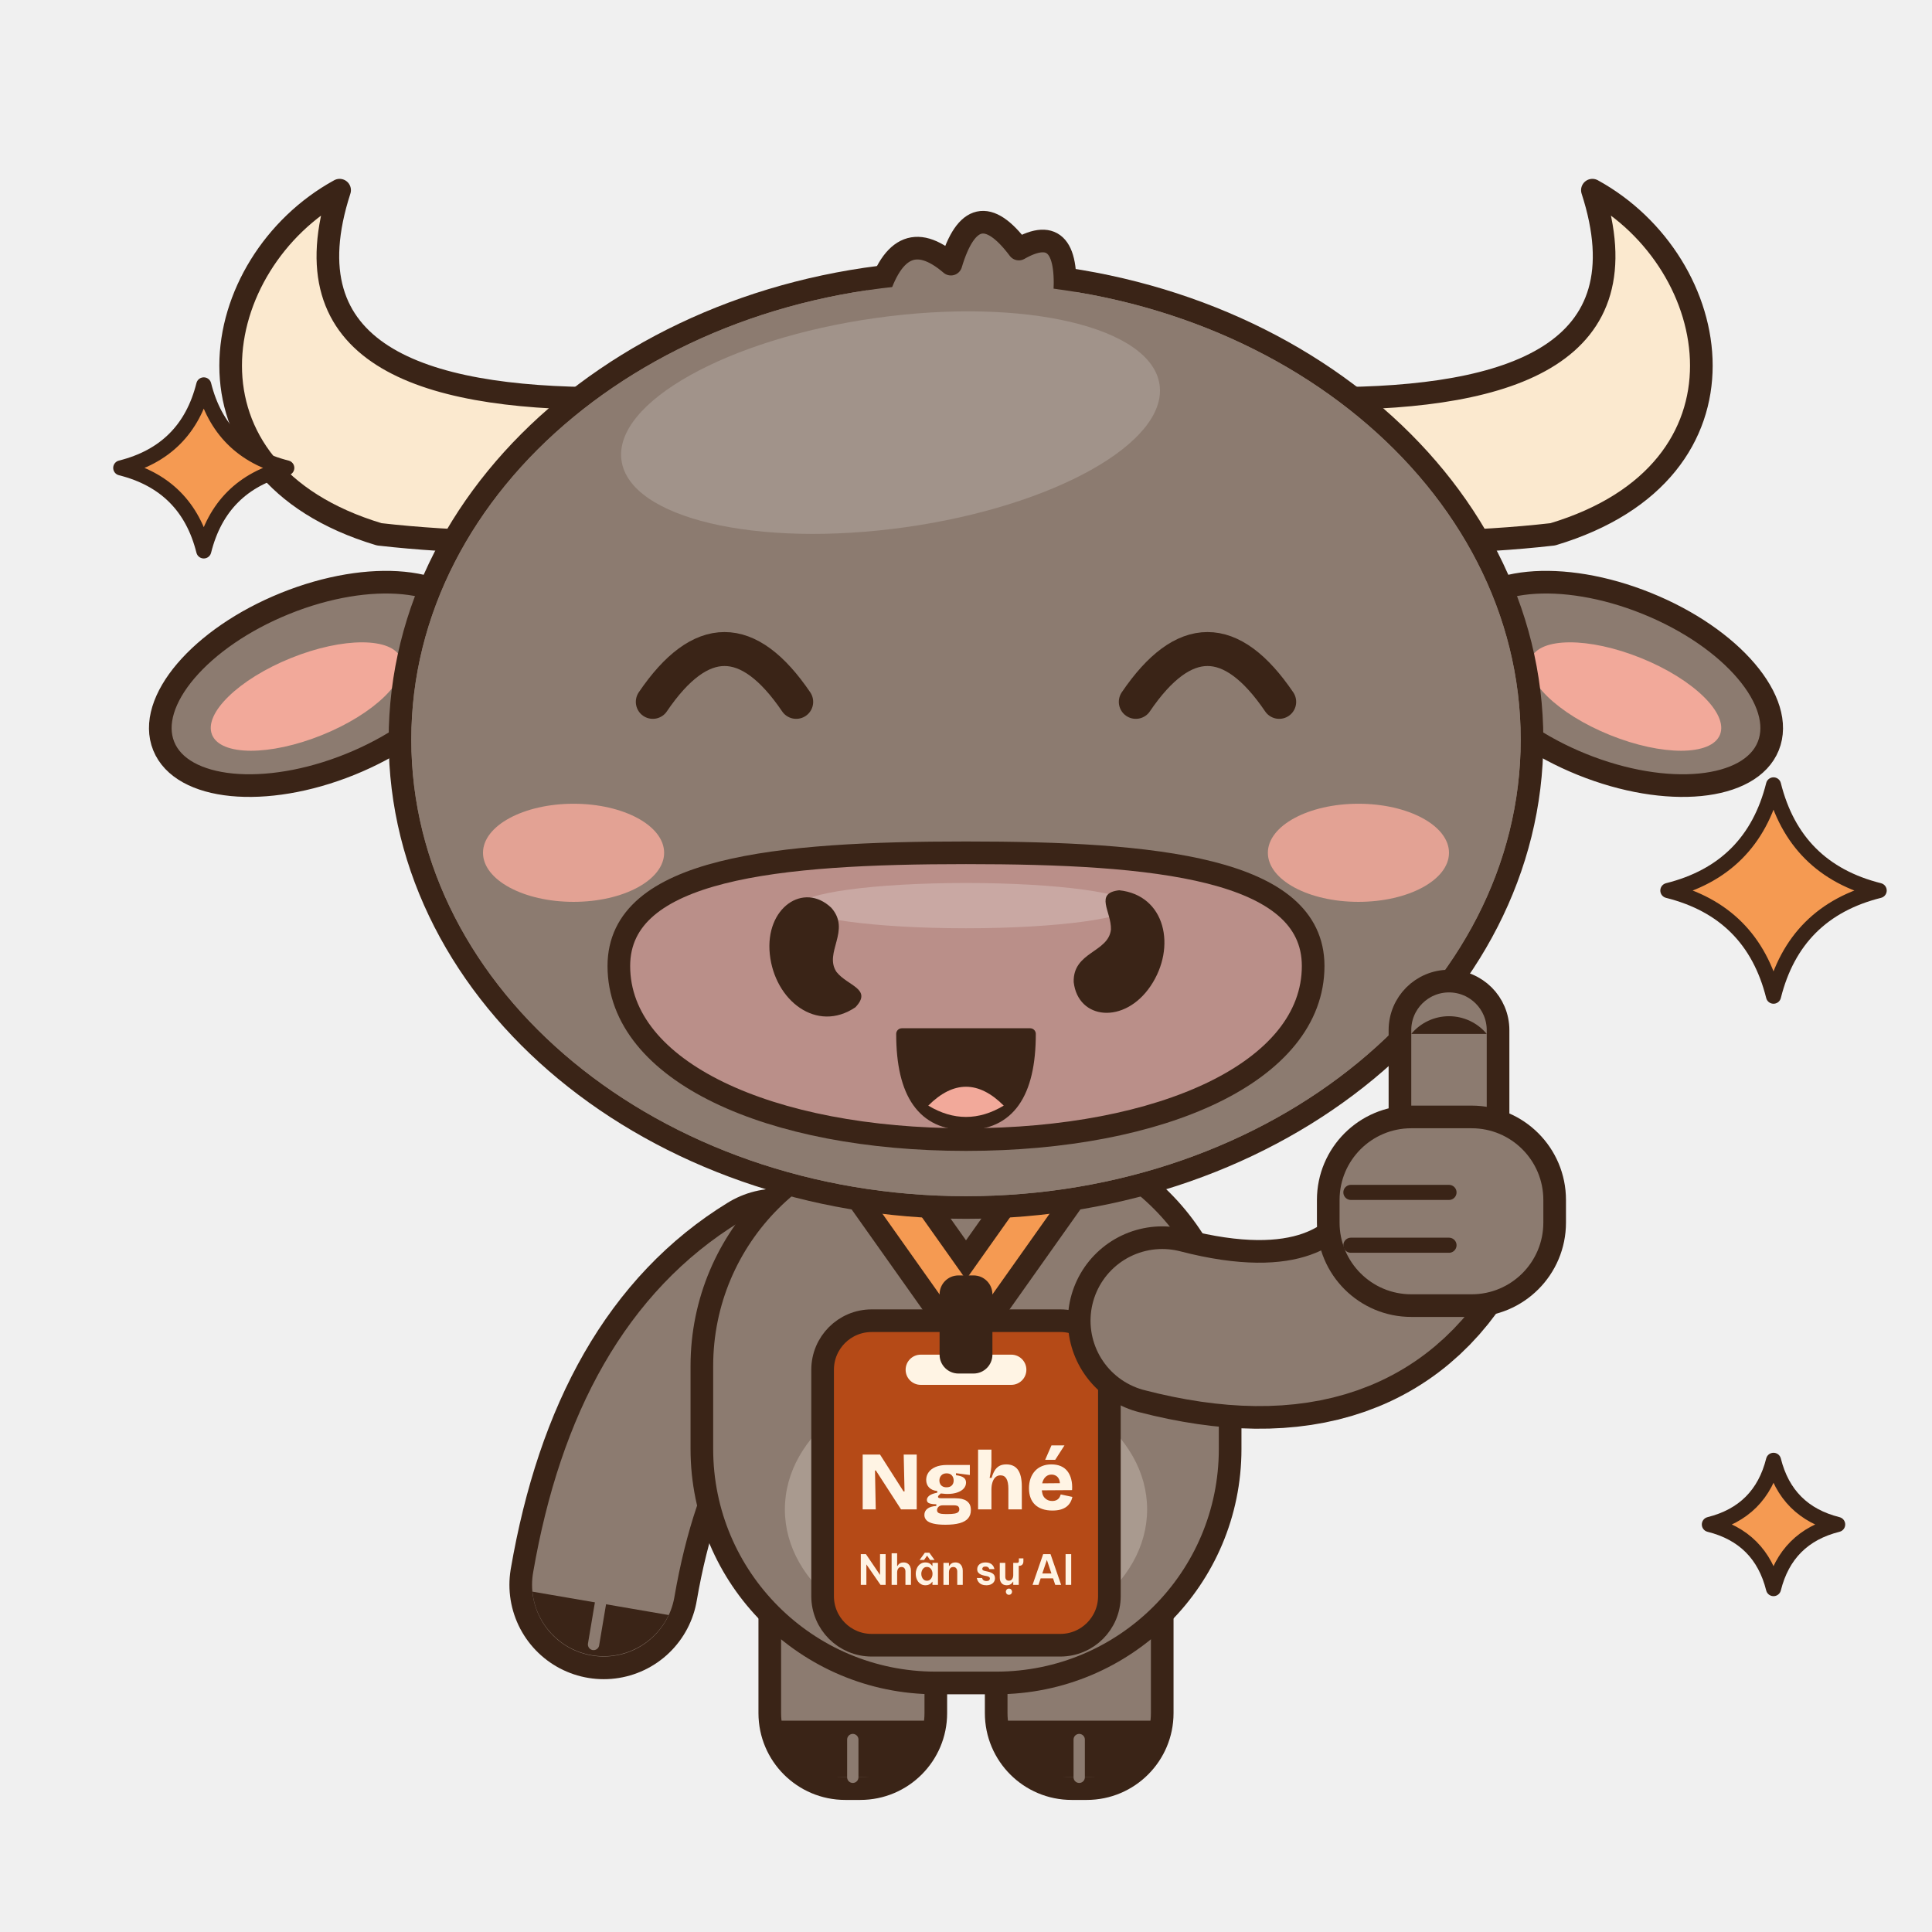
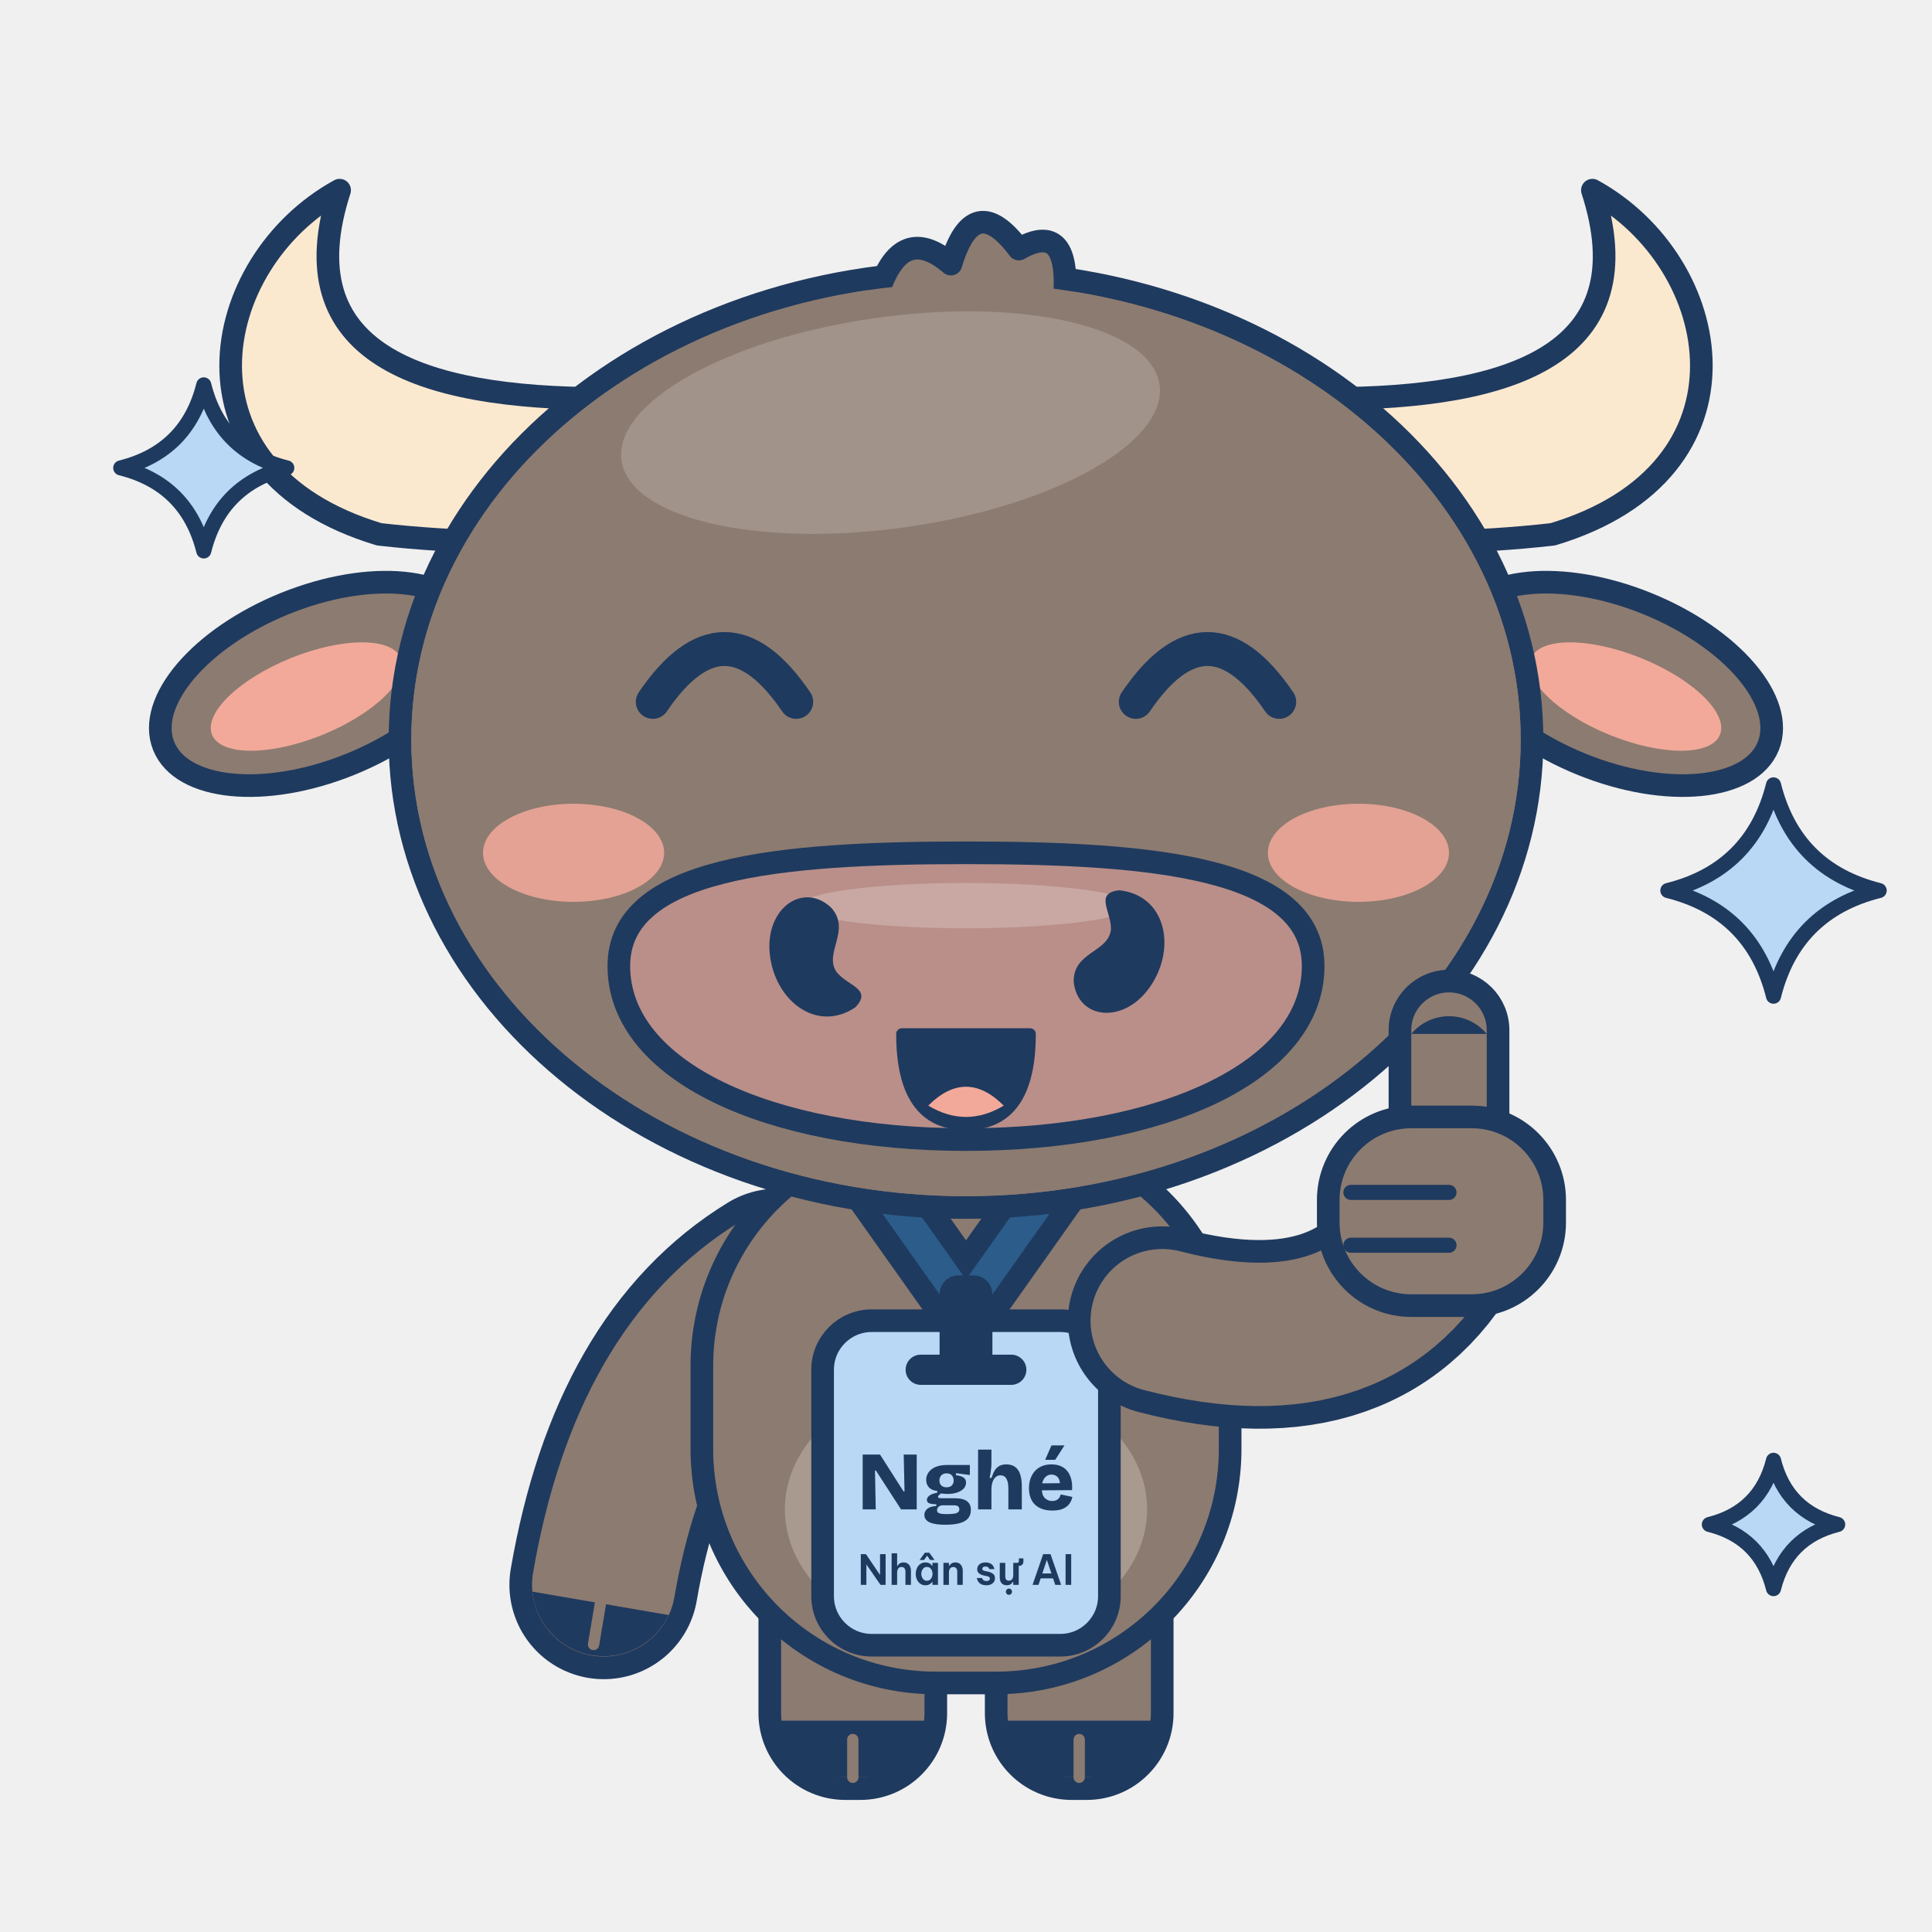
<svg xmlns="http://www.w3.org/2000/svg" viewBox="0 0 512 512" width="512" height="512">
  <g class="horns">
-     <path d="M 160 105.6 C 111 105.6 76 93.6 90 50.4 C 55 69.6 44.5 124.8 100.5 141.6 C 121.5 144 142.5 144 167 144 Z" fill="#FBE9CF" stroke="#3A2417" stroke-width="6" stroke-linejoin="round" />
+     <path d="M 160 105.6 C 111 105.6 76 93.6 90 50.4 C 55 69.6 44.5 124.8 100.5 141.6 C 121.5 144 142.5 144 167 144 Z" fill="#FBE9CF" stroke="#1F3A5F" stroke-width="6" stroke-linejoin="round" />
    <g transform="translate(512 0) scale(-1 1)">
-       <path d="M 160 105.6 C 111 105.6 76 93.6 90 50.4 C 55 69.6 44.5 124.8 100.5 141.6 C 121.5 144 142.5 144 167 144 Z" fill="#FBE9CF" stroke="#3A2417" stroke-width="6" stroke-linejoin="round" />
+       <path d="M 160 105.6 C 111 105.6 76 93.6 90 50.4 C 55 69.6 44.5 124.8 100.5 141.6 C 121.5 144 142.5 144 167 144 Z" fill="#FBE9CF" stroke="#1F3A5F" stroke-width="6" stroke-linejoin="round" />
    </g>
  </g>
  <g class="ears">
    <g transform="translate(112 170) rotate(-22)">
-       <ellipse cx="-30" cy="0" rx="44" ry="23" fill="#8C7B70" stroke="#3A2417" stroke-width="6" stroke-linejoin="round" />
+       <ellipse cx="-30" cy="0" rx="44" ry="23" fill="#8C7B70" stroke="#1F3A5F" stroke-width="6" stroke-linejoin="round" />
      <ellipse cx="-34" cy="2" rx="27" ry="11" fill="#F2A99A" />
    </g>
    <g transform="translate(512 0) scale(-1 1)">
      <g transform="translate(112 170) rotate(-22)">
-         <ellipse cx="-30" cy="0" rx="44" ry="23" fill="#8C7B70" stroke="#3A2417" stroke-width="6" stroke-linejoin="round" />
+         <ellipse cx="-30" cy="0" rx="44" ry="23" fill="#8C7B70" stroke="#1F3A5F" stroke-width="6" stroke-linejoin="round" />
        <ellipse cx="-34" cy="2" rx="27" ry="11" fill="#F2A99A" />
      </g>
    </g>
  </g>
  <g class="legs">
-     <rect x="204" y="408" width="44" height="66" rx="20" fill="#8C7B70" stroke="#3A2417" stroke-width="6" stroke-linejoin="round" />
-     <path d="M 207 456 L 245 456 L 245 458 Q 245 471 232 471 L 220 471 Q 207 471 207 458 Z" fill="#3A2417" />
+     <rect x="204" y="408" width="44" height="66" rx="20" fill="#8C7B70" stroke="#1F3A5F" stroke-width="6" stroke-linejoin="round" />
+     <path d="M 207 456 L 245 456 L 245 458 Q 245 471 232 471 L 220 471 Q 207 471 207 458 Z" fill="#1F3A5F" />
    <path d="M 226 461 L 226 471" stroke="#8C7B70" stroke-width="3" stroke-linecap="round" />
-     <rect x="264" y="408" width="44" height="66" rx="20" fill="#8C7B70" stroke="#3A2417" stroke-width="6" stroke-linejoin="round" />
-     <path d="M 267 456 L 305 456 L 305 458 Q 305 471 292 471 L 280 471 Q 267 471 267 458 Z" fill="#3A2417" />
+     <rect x="264" y="408" width="44" height="66" rx="20" fill="#8C7B70" stroke="#1F3A5F" stroke-width="6" stroke-linejoin="round" />
+     <path d="M 267 456 L 305 456 L 305 458 Q 305 471 292 471 L 280 471 Q 267 471 267 458 Z" fill="#1F3A5F" />
    <path d="M 286 461 L 286 471" stroke="#8C7B70" stroke-width="3" stroke-linecap="round" />
  </g>
  <g class="arm-left">
-     <path d="M 206 340 Q 170 362 160 420" stroke="#3A2417" stroke-width="50" stroke-linecap="round" fill="none" />
+     <path d="M 206 340 Q 170 362 160 420" stroke="#1F3A5F" stroke-width="50" stroke-linecap="round" fill="none" />
    <path d="M 206 340 Q 170 362 160 420" stroke="#8C7B70" stroke-width="38" stroke-linecap="round" fill="none" />
-     <path d="M 141.1 421.8 A 19 19 0 0 0 177.2 428 Z" fill="#3A2417" />
+     <path d="M 141.1 421.8 A 19 19 0 0 0 177.2 428 Z" fill="#1F3A5F" />
    <path d="M 159.3 423.9 L 157.3 435.8" stroke="#8C7B70" stroke-width="3" stroke-linecap="round" />
  </g>
  <g class="body">
-     <rect x="186" y="300" width="140" height="146" rx="62" fill="#8C7B70" stroke="#3A2417" stroke-width="6" stroke-linejoin="round" />
+     <rect x="186" y="300" width="140" height="146" rx="62" fill="#8C7B70" stroke="#1F3A5F" stroke-width="6" stroke-linejoin="round" />
    <ellipse cx="256" cy="400" rx="48" ry="36" fill="#A99A8F" />
  </g>
  <g class="badge">
-     <path d="M 222 298 L 256 346 L 290 298" fill="none" stroke="#3A2417" stroke-width="20" stroke-linecap="round" stroke-linejoin="round" />
-     <path d="M 222 298 L 256 346 L 290 298" fill="none" stroke="#F59A52" stroke-width="8" stroke-linecap="round" stroke-linejoin="round" />
-     <rect x="218" y="350" width="76" height="86" rx="13" fill="#B54A17" stroke="#3A2417" stroke-width="6" stroke-linejoin="round" />
-     <rect x="240" y="359" width="32" height="8" rx="4" fill="#FFF4E4" />
-     <rect x="249" y="338" width="14" height="26" rx="5" fill="#3A2417" />
-     <path d="M232.08 400L228.62 400L228.62 385.48L233.22 385.48L239.44 395.23L239.71 395.23L239.49 385.48L242.94 385.48L242.94 400L238.78 400L232.12 389.70L231.88 389.70L232.08 400ZM250.53 404.07L250.53 404.07Q248.60 404.07 247.35 403.77Q246.11 403.48 245.54 402.89Q244.97 402.31 244.97 401.47L244.97 401.47Q244.97 400.46 245.77 399.82Q246.57 399.19 248.13 399.10L248.13 399.10L248.13 398.64Q246.93 398.64 246.28 398.39Q245.63 398.15 245.63 397.49L245.63 397.49Q245.63 396.88 246.27 396.37Q246.90 395.86 248.38 395.58L248.38 395.58L248.38 395.12Q247.03 395.01 246.24 394.23Q245.45 393.44 245.45 392.17L245.45 392.17Q245.45 391.09 246.07 390.20Q246.68 389.31 247.91 388.77Q249.15 388.23 251.00 388.23L251.00 388.23L257.02 388.23L257.02 390.89L253.35 390.41L253.35 390.94Q254.78 391.13 255.40 391.60Q256.01 392.06 256.01 392.89L256.01 392.89Q256.01 393.77 255.41 394.46Q254.80 395.14 253.70 395.52Q252.60 395.91 251.08 395.91L251.08 395.91Q250.82 395.91 250.50 395.89Q250.18 395.86 249.32 395.78L249.32 395.78Q248.97 396.08 248.77 396.29Q248.58 396.50 248.58 396.68L248.58 396.68Q248.58 396.81 248.69 396.90Q248.80 396.99 249.00 397.02Q249.21 397.05 249.46 397.05L249.46 397.05L253.00 397.05Q253.44 397.05 254.15 397.11Q254.87 397.16 255.58 397.45Q256.30 397.73 256.79 398.37Q257.29 399.01 257.29 400.20L257.29 400.20Q257.29 401.50 256.56 402.37Q255.84 403.23 254.34 403.65Q252.84 404.07 250.53 404.07ZM251.00 401.25L251.00 401.25Q252.27 401.25 252.97 401.12Q253.68 400.99 253.95 400.70Q254.23 400.42 254.23 400L254.23 400Q254.23 399.60 254.07 399.37Q253.92 399.14 253.68 399.05Q253.44 398.97 253.18 398.94Q252.93 398.92 252.75 398.92L252.75 398.92L249.92 398.92Q249.10 398.92 248.72 399.31Q248.33 399.69 248.33 400.20L248.33 400.20Q248.33 400.62 248.60 400.85Q248.86 401.08 249.44 401.17Q250.03 401.25 251.00 401.25ZM250.84 394.15L250.84 394.15Q251.79 394.15 252.26 393.64Q252.73 393.14 252.73 392.37L252.73 392.37Q252.73 391.53 252.25 390.99Q251.77 390.45 250.86 390.45L250.86 390.45Q249.96 390.45 249.46 390.99Q248.95 391.53 248.95 392.37L248.95 392.37Q248.95 392.87 249.17 393.28Q249.39 393.69 249.81 393.92Q250.22 394.15 250.84 394.15ZM262.74 400L259.20 400L259.20 392.61L259.20 384.16L262.74 384.16L262.74 387.79Q262.74 388.23 262.71 388.70Q262.68 389.18 262.60 389.67Q262.52 390.17 262.45 390.67Q262.37 391.18 262.26 391.66L262.26 391.66L262.79 391.66Q263.09 390.58 263.56 389.78Q264.02 388.98 264.77 388.53Q265.51 388.08 266.68 388.08L266.68 388.08Q268.75 388.08 269.77 389.52Q270.79 390.96 270.79 393.95L270.79 393.95L270.79 400L267.23 400L267.23 394.54Q267.23 392.76 266.71 391.87Q266.20 390.98 265.14 390.98L265.14 390.98Q264.33 390.98 263.80 391.49Q263.27 391.99 263.01 392.84Q262.74 393.69 262.74 394.72L262.74 394.72L262.74 400ZM278.87 400.31L278.87 400.31Q277.42 400.31 276.27 399.92Q275.13 399.54 274.33 398.79Q273.52 398.04 273.11 396.94Q272.69 395.84 272.69 394.41L272.69 394.41Q272.69 393.03 273.09 391.86Q273.50 390.69 274.26 389.85Q275.02 389 276.13 388.54Q277.24 388.08 278.63 388.08L278.63 388.08Q280.04 388.08 281.10 388.53Q282.17 388.98 282.86 389.86Q283.56 390.74 283.88 392.00Q284.22 393.27 284.11 394.90L284.11 394.90L275.02 394.96L275.02 393.11L282.08 393.05L280.83 393.91Q280.98 392.81 280.69 392.11Q280.41 391.42 279.86 391.10Q279.31 390.78 278.67 390.78L278.67 390.78Q277.90 390.78 277.32 391.20Q276.74 391.62 276.41 392.41Q276.07 393.20 276.07 394.35L276.07 394.35Q276.07 396.15 276.86 396.96Q277.64 397.78 278.85 397.78L278.85 397.78Q279.44 397.78 279.84 397.61Q280.23 397.45 280.49 397.19Q280.74 396.94 280.88 396.63Q281.02 396.33 281.11 396.04L281.11 396.04L284.19 396.70Q284.02 397.51 283.63 398.17Q283.25 398.83 282.60 399.32Q281.95 399.80 281.04 400.06Q280.12 400.31 278.87 400.31ZM282.10 383.04L279.64 386.87L276.98 386.87L278.65 383.04L282.10 383.04Z" fill="#FFF4E4" />
-     <path d="M229.60 420L228.12 420L228.12 411.86L229.48 411.86L233.22 417.38L233.22 411.86L234.70 411.86L234.70 420L233.34 420L229.60 414.58L229.60 420ZM237.75 420L236.29 420L236.29 411.64L237.75 411.64L237.75 415.01L237.82 415.01Q237.91 414.85 238.09 414.63Q238.28 414.40 238.61 414.23Q238.94 414.06 239.45 414.06L239.45 414.06Q240.12 414.06 240.55 414.36Q240.99 414.67 241.20 415.16Q241.41 415.65 241.41 416.23L241.41 416.23L241.41 420L239.95 420L239.95 416.43Q239.95 415.95 239.69 415.61Q239.42 415.27 238.90 415.27L238.90 415.27Q238.49 415.27 238.24 415.47Q237.98 415.68 237.87 416.00Q237.75 416.31 237.75 416.67L237.75 416.67L237.75 420ZM244.89 413.41L243.70 413.41L245.10 411.48L246.28 411.48L247.67 413.41L246.48 413.41L245.69 412.26L244.89 413.41ZM245.26 414.06L245.26 414.06Q245.82 414.06 246.19 414.24Q246.55 414.42 246.76 414.64Q246.97 414.85 247.05 414.98L247.05 414.98L247.11 414.98L247.11 414.17L248.57 414.17L248.57 420L247.11 420L247.11 419.19L247.05 419.19Q246.97 419.32 246.76 419.54Q246.55 419.76 246.19 419.93Q245.82 420.11 245.26 420.11L245.26 420.11Q244.61 420.11 244.13 419.85Q243.65 419.59 243.32 419.16Q243.00 418.72 242.84 418.19Q242.68 417.65 242.68 417.08L242.68 417.08Q242.68 416.52 242.84 415.99Q243.00 415.45 243.32 415.01Q243.65 414.58 244.13 414.32Q244.61 414.06 245.26 414.06ZM245.65 415.26L245.65 415.26Q245.15 415.26 244.82 415.53Q244.48 415.80 244.32 416.22Q244.15 416.63 244.15 417.08L244.15 417.08Q244.15 417.54 244.32 417.95Q244.48 418.37 244.82 418.64Q245.15 418.91 245.65 418.91L245.65 418.91Q246.14 418.91 246.47 418.64Q246.80 418.37 246.97 417.95Q247.13 417.54 247.13 417.08L247.13 417.08Q247.13 416.63 246.97 416.22Q246.80 415.80 246.47 415.53Q246.14 415.26 245.65 415.26ZM251.48 420L250.02 420L250.02 414.17L251.48 414.17L251.48 415.01L251.54 415.01Q251.63 414.85 251.82 414.63Q252.01 414.40 252.34 414.23Q252.67 414.06 253.17 414.06L253.17 414.06Q253.84 414.06 254.28 414.36Q254.71 414.67 254.93 415.16Q255.14 415.65 255.14 416.23L255.14 416.23L255.14 420L253.68 420L253.68 416.43Q253.68 415.95 253.41 415.61Q253.15 415.27 252.62 415.27L252.62 415.27Q252.22 415.27 251.96 415.47Q251.71 415.68 251.59 416.00Q251.48 416.31 251.48 416.67L251.48 416.67L251.48 420ZM261.39 420.11L261.39 420.11Q260.68 420.11 260.21 419.92Q259.75 419.73 259.48 419.43Q259.21 419.14 259.08 418.86Q258.95 418.57 258.91 418.38Q258.87 418.19 258.87 418.19L258.87 418.19L260.26 418.19Q260.26 418.19 260.30 418.31Q260.33 418.43 260.45 418.59Q260.56 418.75 260.81 418.87Q261.05 418.99 261.44 418.99L261.44 418.99Q261.92 418.99 262.13 418.78Q262.34 418.58 262.34 418.33L262.34 418.33Q262.34 418.09 262.15 417.94Q261.97 417.79 261.62 417.71L261.62 417.71L260.82 417.55Q260.33 417.45 259.92 417.26Q259.50 417.06 259.23 416.73Q258.97 416.39 258.97 415.86L258.97 415.86Q258.97 415.08 259.56 414.57Q260.16 414.06 261.18 414.06L261.18 414.06Q261.83 414.06 262.25 414.24Q262.68 414.41 262.94 414.68Q263.19 414.94 263.32 415.20Q263.45 415.47 263.49 415.65Q263.52 415.83 263.52 415.83L263.52 415.83L262.18 415.83Q262.18 415.83 262.15 415.73Q262.12 415.62 262.01 415.49Q261.91 415.36 261.70 415.25Q261.50 415.15 261.16 415.15L261.16 415.15Q260.70 415.15 260.50 415.35Q260.31 415.55 260.31 415.76L260.31 415.76Q260.31 416.01 260.52 416.14Q260.73 416.27 261.06 416.34L261.06 416.34L261.82 416.50Q262.63 416.67 263.16 417.07Q263.68 417.48 263.68 418.25L263.68 418.25Q263.68 418.77 263.41 419.19Q263.14 419.62 262.63 419.86Q262.12 420.11 261.39 420.11ZM266.80 420.11L266.80 420.11Q265.89 420.11 265.42 419.55Q264.95 418.99 264.95 418.11L264.95 418.11L264.95 414.17L266.41 414.17L266.41 417.87Q266.41 418.34 266.66 418.62Q266.91 418.90 267.37 418.90L267.37 418.90Q267.78 418.90 268.03 418.69Q268.29 418.48 268.40 418.15Q268.52 417.82 268.52 417.47L268.52 417.47L268.52 414.17L269.59 414.17Q270.01 414.17 270.01 413.72L270.01 413.72L270.01 412.98L271.21 412.98L271.21 413.76Q271.21 414.32 270.92 414.64Q270.63 414.96 270.06 414.96L270.06 414.96L269.98 414.96L269.98 420L268.52 420L268.52 419.16L268.45 419.16Q268.34 419.36 268.14 419.58Q267.94 419.80 267.61 419.96Q267.29 420.11 266.80 420.11ZM267.38 422.64L267.38 422.64Q267.02 422.64 266.79 422.40Q266.56 422.16 266.56 421.83L266.56 421.83Q266.56 421.49 266.79 421.24Q267.02 421.00 267.38 421.00L267.38 421.00Q267.74 421.00 267.97 421.24Q268.20 421.49 268.20 421.83L268.20 421.83Q268.20 422.16 267.97 422.40Q267.74 422.64 267.38 422.64ZM275.21 420L273.64 420L276.45 411.86L278.40 411.86L281.21 420L279.65 420L279.07 418.28L275.79 418.28L275.21 420ZM277.43 413.39L276.22 416.99L278.64 416.99L277.43 413.39ZM283.88 420L282.39 420L282.39 411.86L283.88 411.86L283.88 420Z" fill="#FFF4E4" />
+     <path d="M 222 298 L 256 346 L 290 298" fill="none" stroke="#1F3A5F" stroke-width="20" stroke-linecap="round" stroke-linejoin="round" />
+     <path d="M 222 298 L 256 346 L 290 298" fill="none" stroke="#2B5C8A" stroke-width="8" stroke-linecap="round" stroke-linejoin="round" />
+     <rect x="218" y="350" width="76" height="86" rx="13" fill="#B8D8F5" stroke="#1F3A5F" stroke-width="6" stroke-linejoin="round" />
+     <rect x="240" y="359" width="32" height="8" rx="4" fill="#1F3A5F" />
+     <rect x="249" y="338" width="14" height="26" rx="5" fill="#1F3A5F" />
+     <path d="M232.08 400L228.62 400L228.62 385.48L233.22 385.48L239.44 395.23L239.71 395.23L239.49 385.48L242.94 385.48L242.94 400L238.78 400L232.12 389.70L231.88 389.70L232.08 400ZM250.53 404.07L250.53 404.07Q248.60 404.07 247.35 403.77Q246.11 403.48 245.54 402.89Q244.97 402.31 244.97 401.47L244.97 401.47Q244.97 400.46 245.77 399.82Q246.57 399.19 248.13 399.10L248.13 399.10L248.13 398.64Q246.93 398.64 246.28 398.39Q245.63 398.15 245.63 397.49L245.63 397.49Q245.63 396.88 246.27 396.37Q246.90 395.86 248.38 395.58L248.38 395.58L248.38 395.12Q247.03 395.01 246.24 394.23Q245.45 393.44 245.45 392.17L245.45 392.17Q245.45 391.09 246.07 390.20Q246.68 389.31 247.91 388.77Q249.15 388.23 251.00 388.23L251.00 388.23L257.02 388.23L257.02 390.89L253.35 390.41L253.35 390.94Q254.78 391.13 255.40 391.60Q256.01 392.06 256.01 392.89L256.01 392.89Q256.01 393.77 255.41 394.46Q254.80 395.14 253.70 395.52Q252.60 395.91 251.08 395.91L251.08 395.91Q250.82 395.91 250.50 395.89Q250.18 395.86 249.32 395.78L249.32 395.78Q248.97 396.08 248.77 396.29Q248.58 396.50 248.58 396.68L248.58 396.68Q248.58 396.81 248.69 396.90Q248.80 396.99 249.00 397.02Q249.21 397.05 249.46 397.05L249.46 397.05L253.00 397.05Q253.44 397.05 254.15 397.11Q254.87 397.16 255.58 397.45Q256.30 397.73 256.79 398.37Q257.29 399.01 257.29 400.20L257.29 400.20Q257.29 401.50 256.56 402.37Q255.84 403.23 254.34 403.65Q252.84 404.07 250.53 404.07ZM251.00 401.25L251.00 401.25Q252.27 401.25 252.97 401.12Q253.68 400.99 253.95 400.70Q254.23 400.42 254.23 400L254.23 400Q254.23 399.60 254.07 399.37Q253.92 399.14 253.68 399.05Q253.44 398.97 253.18 398.94Q252.93 398.92 252.75 398.92L252.75 398.92L249.92 398.92Q249.10 398.92 248.72 399.31Q248.33 399.69 248.33 400.20L248.33 400.20Q248.33 400.62 248.60 400.85Q248.86 401.08 249.44 401.17Q250.03 401.25 251.00 401.25ZM250.84 394.15L250.84 394.15Q251.79 394.15 252.26 393.64Q252.73 393.14 252.73 392.37L252.73 392.37Q252.73 391.53 252.25 390.99Q251.77 390.45 250.86 390.45L250.86 390.45Q249.96 390.45 249.46 390.99Q248.95 391.53 248.95 392.37L248.95 392.37Q248.95 392.87 249.17 393.28Q249.39 393.69 249.81 393.92Q250.22 394.15 250.84 394.15ZM262.74 400L259.20 400L259.20 392.61L259.20 384.16L262.74 384.16L262.74 387.79Q262.74 388.23 262.71 388.70Q262.68 389.18 262.60 389.67Q262.52 390.17 262.45 390.67Q262.37 391.18 262.26 391.66L262.26 391.66L262.79 391.66Q263.09 390.58 263.56 389.78Q264.02 388.98 264.77 388.53Q265.51 388.08 266.68 388.08L266.68 388.08Q268.75 388.08 269.77 389.52Q270.79 390.96 270.79 393.95L270.79 393.95L270.79 400L267.23 400L267.23 394.54Q267.23 392.76 266.71 391.87Q266.20 390.98 265.14 390.98L265.14 390.98Q264.33 390.98 263.80 391.49Q263.27 391.99 263.01 392.84Q262.74 393.69 262.74 394.72L262.74 394.72L262.74 400ZM278.87 400.31L278.87 400.31Q277.42 400.31 276.27 399.92Q275.13 399.54 274.33 398.79Q273.52 398.04 273.11 396.94Q272.69 395.84 272.69 394.41L272.69 394.41Q272.69 393.03 273.09 391.86Q273.50 390.69 274.26 389.85Q275.02 389 276.13 388.54Q277.24 388.08 278.63 388.08L278.63 388.08Q280.04 388.08 281.10 388.53Q282.17 388.98 282.86 389.86Q283.56 390.74 283.88 392.00Q284.22 393.27 284.11 394.90L284.11 394.90L275.02 394.96L275.02 393.11L282.08 393.05L280.83 393.91Q280.98 392.81 280.69 392.11Q280.41 391.42 279.86 391.10Q279.31 390.78 278.67 390.78L278.67 390.78Q277.90 390.78 277.32 391.20Q276.74 391.62 276.41 392.41Q276.07 393.20 276.07 394.35L276.07 394.35Q276.07 396.15 276.86 396.96Q277.64 397.78 278.85 397.78L278.85 397.78Q279.44 397.78 279.84 397.61Q280.23 397.45 280.49 397.19Q280.74 396.94 280.88 396.63Q281.02 396.33 281.11 396.04L281.11 396.04L284.19 396.70Q284.02 397.51 283.63 398.17Q283.25 398.83 282.60 399.32Q281.95 399.80 281.04 400.06Q280.12 400.31 278.87 400.31ZM282.10 383.04L279.64 386.87L276.98 386.87L278.65 383.04L282.10 383.04Z" fill="#1F3A5F" />
+     <path d="M229.60 420L228.12 420L228.12 411.86L229.48 411.86L233.22 417.38L233.22 411.86L234.70 411.86L234.70 420L233.34 420L229.60 414.58L229.60 420ZM237.75 420L236.29 420L236.29 411.64L237.75 411.64L237.75 415.01L237.82 415.01Q237.91 414.85 238.09 414.63Q238.28 414.40 238.61 414.23Q238.94 414.06 239.45 414.06L239.45 414.06Q240.12 414.06 240.55 414.36Q240.99 414.67 241.20 415.16Q241.41 415.65 241.41 416.23L241.41 416.23L241.41 420L239.95 420L239.95 416.43Q239.95 415.95 239.69 415.61Q239.42 415.27 238.90 415.27L238.90 415.27Q238.49 415.27 238.24 415.47Q237.98 415.68 237.87 416.00Q237.75 416.31 237.75 416.67L237.75 416.67L237.75 420ZM244.89 413.41L243.70 413.41L245.10 411.48L246.28 411.48L247.67 413.41L246.48 413.41L245.69 412.26L244.89 413.41ZM245.26 414.06L245.26 414.06Q245.82 414.06 246.19 414.24Q246.55 414.42 246.76 414.64Q246.97 414.85 247.05 414.98L247.05 414.98L247.11 414.98L247.11 414.17L248.57 414.17L248.57 420L247.11 420L247.11 419.19L247.05 419.19Q246.97 419.32 246.76 419.54Q246.55 419.76 246.19 419.93Q245.82 420.11 245.26 420.11L245.26 420.11Q244.61 420.11 244.13 419.85Q243.65 419.59 243.32 419.16Q243.00 418.72 242.84 418.19Q242.68 417.65 242.68 417.08L242.68 417.08Q242.68 416.52 242.84 415.99Q243.00 415.45 243.32 415.01Q243.65 414.58 244.13 414.32Q244.61 414.06 245.26 414.06ZM245.65 415.26L245.65 415.26Q245.15 415.26 244.82 415.53Q244.48 415.80 244.32 416.22Q244.15 416.63 244.15 417.08L244.15 417.08Q244.15 417.54 244.32 417.95Q244.48 418.37 244.82 418.64Q245.15 418.91 245.65 418.91L245.65 418.91Q246.14 418.91 246.47 418.64Q246.80 418.37 246.97 417.95Q247.13 417.54 247.13 417.08L247.13 417.08Q247.13 416.63 246.97 416.22Q246.80 415.80 246.47 415.53Q246.14 415.26 245.65 415.26ZM251.48 420L250.02 420L250.02 414.17L251.48 414.17L251.48 415.01L251.54 415.01Q251.63 414.85 251.82 414.63Q252.01 414.40 252.34 414.23Q252.67 414.06 253.17 414.06L253.17 414.06Q253.84 414.06 254.28 414.36Q254.71 414.67 254.93 415.16Q255.14 415.65 255.14 416.23L255.14 416.23L255.14 420L253.68 420L253.68 416.43Q253.68 415.95 253.41 415.61Q253.15 415.27 252.62 415.27L252.62 415.27Q252.22 415.27 251.96 415.47Q251.71 415.68 251.59 416.00Q251.48 416.31 251.48 416.67L251.48 416.67L251.48 420ZM261.39 420.11L261.39 420.11Q260.68 420.11 260.21 419.92Q259.75 419.73 259.48 419.43Q259.21 419.14 259.08 418.86Q258.95 418.57 258.91 418.38Q258.87 418.19 258.87 418.19L258.87 418.19L260.26 418.19Q260.26 418.19 260.30 418.31Q260.33 418.43 260.45 418.59Q260.56 418.75 260.81 418.87Q261.05 418.99 261.44 418.99L261.44 418.99Q261.92 418.99 262.13 418.78Q262.34 418.58 262.34 418.33L262.34 418.33Q262.34 418.09 262.15 417.94Q261.97 417.79 261.62 417.71L261.62 417.71L260.82 417.55Q260.33 417.45 259.92 417.26Q259.50 417.06 259.23 416.73Q258.97 416.39 258.97 415.86L258.97 415.86Q258.97 415.08 259.56 414.57Q260.16 414.06 261.18 414.06L261.18 414.06Q261.83 414.06 262.25 414.24Q262.68 414.41 262.94 414.68Q263.19 414.94 263.32 415.20Q263.45 415.47 263.49 415.65Q263.52 415.83 263.52 415.83L263.52 415.83L262.18 415.83Q262.18 415.83 262.15 415.73Q262.12 415.62 262.01 415.49Q261.91 415.36 261.70 415.25Q261.50 415.15 261.16 415.15L261.16 415.15Q260.70 415.15 260.50 415.35Q260.31 415.55 260.31 415.76L260.31 415.76Q260.31 416.01 260.52 416.14Q260.73 416.27 261.06 416.34L261.06 416.34L261.82 416.50Q262.63 416.67 263.16 417.07Q263.68 417.48 263.68 418.25L263.68 418.25Q263.68 418.77 263.41 419.19Q263.14 419.62 262.63 419.86Q262.12 420.11 261.39 420.11ZM266.80 420.11L266.80 420.11Q265.89 420.11 265.42 419.55Q264.95 418.99 264.95 418.11L264.95 418.11L264.95 414.17L266.41 414.17L266.41 417.87Q266.41 418.34 266.66 418.62Q266.91 418.90 267.37 418.90L267.37 418.90Q267.78 418.90 268.03 418.69Q268.29 418.48 268.40 418.15Q268.52 417.82 268.52 417.47L268.52 417.47L268.52 414.17L269.59 414.17Q270.01 414.17 270.01 413.72L270.01 413.72L270.01 412.98L271.21 412.98L271.21 413.76Q271.21 414.32 270.92 414.64Q270.63 414.96 270.06 414.96L270.06 414.96L269.98 414.96L269.98 420L268.52 420L268.52 419.16L268.45 419.16Q268.34 419.36 268.14 419.58Q267.94 419.80 267.61 419.96Q267.29 420.11 266.80 420.11ZM267.38 422.64L267.38 422.64Q267.02 422.64 266.79 422.40Q266.56 422.16 266.56 421.83L266.56 421.83Q266.56 421.49 266.79 421.24Q267.02 421.00 267.38 421.00L267.38 421.00Q267.74 421.00 267.97 421.24Q268.20 421.49 268.20 421.83L268.20 421.83Q268.20 422.16 267.97 422.40Q267.74 422.64 267.38 422.64ZM275.21 420L273.64 420L276.45 411.86L278.40 411.86L281.21 420L279.65 420L279.07 418.28L275.79 418.28L275.21 420ZM277.43 413.39L276.22 416.99L278.64 416.99L277.43 413.39ZM283.88 420L282.39 420L282.39 411.86L283.88 411.86L283.88 420Z" fill="#1F3A5F" />
  </g>
  <g class="arm-right">
-     <path d="M 308 350 Q 362 364 382 324" stroke="#3A2417" stroke-width="50" stroke-linecap="round" fill="none" />
+     <path d="M 308 350 Q 362 364 382 324" stroke="#1F3A5F" stroke-width="50" stroke-linecap="round" fill="none" />
    <path d="M 308 350 Q 362 364 382 324" stroke="#8C7B70" stroke-width="38" stroke-linecap="round" fill="none" />
-     <path d="M 400.6 327.7 A 19 19 0 0 0 367.8 311.3 Z" fill="#3A2417" />
+     <path d="M 400.6 327.7 A 19 19 0 0 0 367.8 311.3 Z" fill="#1F3A5F" />
    <path d="M 383.8 320.4 L 389.2 309.7" stroke="#8C7B70" stroke-width="3" stroke-linecap="round" />
  </g>
  <g class="head">
-     <ellipse cx="256" cy="196" rx="150" ry="124" fill="#8C7B70" stroke="#3A2417" stroke-width="6" stroke-linejoin="round" />
-     <path d="M 232 80 Q 238 58 252 70 Q 258 50 270 66 Q 284 58 282 80" fill="#8C7B70" stroke="#3A2417" stroke-width="6" stroke-linejoin="round" />
+     <ellipse cx="256" cy="196" rx="150" ry="124" fill="#8C7B70" stroke="#1F3A5F" stroke-width="6" stroke-linejoin="round" />
+     <path d="M 232 80 Q 238 58 252 70 Q 258 50 270 66 Q 284 58 282 80" fill="#8C7B70" stroke="#1F3A5F" stroke-width="6" stroke-linejoin="round" />
    <ellipse cx="256" cy="196" rx="147" ry="121" fill="#8C7B70" />
    <ellipse cx="236" cy="112" rx="72" ry="28" transform="rotate(-8 236 112)" fill="#fff" opacity=".18" />
    <ellipse cx="152" cy="226" rx="24" ry="13" fill="#F2A99A" opacity=".85" />
    <ellipse cx="360" cy="226" rx="24" ry="13" fill="#F2A99A" opacity=".85" />
-     <path d="M 173 186 Q 192 158 211 186" fill="none" stroke="#3A2417" stroke-width="9" stroke-linecap="round" />
-     <path d="M 301 186 Q 320 158 339 186" fill="none" stroke="#3A2417" stroke-width="9" stroke-linecap="round" />
-     <path d="M 164 256 C 164 230 206 226 256 226 C 306 226 348 230 348 256 C 348 284 308 302 256 302 C 204 302 164 284 164 256 Z" fill="#BA8F89" stroke="#3A2417" stroke-width="6" stroke-linejoin="round" />
+     <path d="M 173 186 Q 192 158 211 186" fill="none" stroke="#1F3A5F" stroke-width="9" stroke-linecap="round" />
+     <path d="M 301 186 Q 320 158 339 186" fill="none" stroke="#1F3A5F" stroke-width="9" stroke-linecap="round" />
+     <path d="M 164 256 C 164 230 206 226 256 226 C 306 226 348 230 348 256 C 348 284 308 302 256 302 C 204 302 164 284 164 256 Z" fill="#BA8F89" stroke="#1F3A5F" stroke-width="6" stroke-linejoin="round" />
    <ellipse cx="256" cy="240" rx="44" ry="6" fill="#fff" opacity=".22" />
-     <path transform="translate(214 254) rotate(160) scale(1.5)" d="M -5 -11 C 3 -13 8 -5 6 3 C 4 11 -4 13 -7 7 C -9 2 -3 0 -4 -4 C -5 -7 -9 -9 -5 -11 Z" fill="#3A2417" />
-     <path transform="translate(298 254) rotate(20) scale(1.5)" d="M -5 -11 C 3 -13 8 -5 6 3 C 4 11 -4 13 -7 7 C -9 2 -3 0 -4 -4 C -5 -7 -9 -9 -5 -11 Z" fill="#3A2417" />
-     <path d="M 239 274 L 273 274 Q 273 298 256 298 Q 239 298 239 274 Z" fill="#3A2417" stroke="#3A2417" stroke-width="3" stroke-linejoin="round" />
+     <path transform="translate(214 254) rotate(160) scale(1.5)" d="M -5 -11 C 3 -13 8 -5 6 3 C 4 11 -4 13 -7 7 C -9 2 -3 0 -4 -4 C -5 -7 -9 -9 -5 -11 Z" fill="#1F3A5F" />
+     <path transform="translate(298 254) rotate(20) scale(1.5)" d="M -5 -11 C 3 -13 8 -5 6 3 C 4 11 -4 13 -7 7 C -9 2 -3 0 -4 -4 C -5 -7 -9 -9 -5 -11 Z" fill="#1F3A5F" />
+     <path d="M 239 274 L 273 274 Q 273 298 256 298 Q 239 298 239 274 Z" fill="#1F3A5F" stroke="#1F3A5F" stroke-width="3" stroke-linejoin="round" />
    <path d="M 246 293 Q 256 283 266 293 Q 256 299 246 293 Z" fill="#F2A99A" />
  </g>
  <g class="thumbs-up">
-     <rect x="371" y="260" width="26" height="50" rx="13" fill="#8C7B70" stroke="#3A2417" stroke-width="6" stroke-linejoin="round" />
-     <path d="M 374 274 A 13 13 0 0 1 394 274 Z" fill="#3A2417" />
-     <rect x="352" y="296" width="60" height="50" rx="22" fill="#8C7B70" stroke="#3A2417" stroke-width="6" stroke-linejoin="round" />
-     <path d="M 358 316 L 384 316 M 358 330 L 384 330" stroke="#3A2417" stroke-width="4" stroke-linecap="round" />
+     <rect x="371" y="260" width="26" height="50" rx="13" fill="#8C7B70" stroke="#1F3A5F" stroke-width="6" stroke-linejoin="round" />
+     <path d="M 374 274 A 13 13 0 0 1 394 274 Z" fill="#1F3A5F" />
+     <rect x="352" y="296" width="60" height="50" rx="22" fill="#8C7B70" stroke="#1F3A5F" stroke-width="6" stroke-linejoin="round" />
+     <path d="M 358 316 L 384 316 M 358 330 L 384 330" stroke="#1F3A5F" stroke-width="4" stroke-linecap="round" />
  </g>
-   <path d="M 470 208 Q 475.6 230.4 498 236 Q 475.6 241.6 470 264 Q 464.4 241.6 442 236 Q 464.4 230.4 470 208 Z" fill="#F59A52" stroke="#3A2417" stroke-width="4" stroke-linejoin="round" />
-   <path d="M 54 102 Q 58.4 119.6 76 124 Q 58.4 128.4 54 146 Q 49.6 128.4 32 124 Q 49.6 119.6 54 102 Z" fill="#F59A52" stroke="#3A2417" stroke-width="4" stroke-linejoin="round" />
-   <path d="M 470 387 Q 473.4 400.6 487 404 Q 473.4 407.4 470 421 Q 466.6 407.4 453 404 Q 466.6 400.6 470 387 Z" fill="#F59A52" stroke="#3A2417" stroke-width="4" stroke-linejoin="round" />
+   <path d="M 470 208 Q 475.6 230.4 498 236 Q 475.6 241.6 470 264 Q 464.4 241.6 442 236 Q 464.4 230.4 470 208 Z" fill="#B8D8F5" stroke="#1F3A5F" stroke-width="4" stroke-linejoin="round" />
+   <path d="M 54 102 Q 58.4 119.6 76 124 Q 58.4 128.4 54 146 Q 49.6 128.4 32 124 Q 49.6 119.6 54 102 Z" fill="#B8D8F5" stroke="#1F3A5F" stroke-width="4" stroke-linejoin="round" />
+   <path d="M 470 387 Q 473.4 400.6 487 404 Q 473.4 407.4 470 421 Q 466.6 407.4 453 404 Q 466.6 400.6 470 387 Z" fill="#B8D8F5" stroke="#1F3A5F" stroke-width="4" stroke-linejoin="round" />
</svg>
